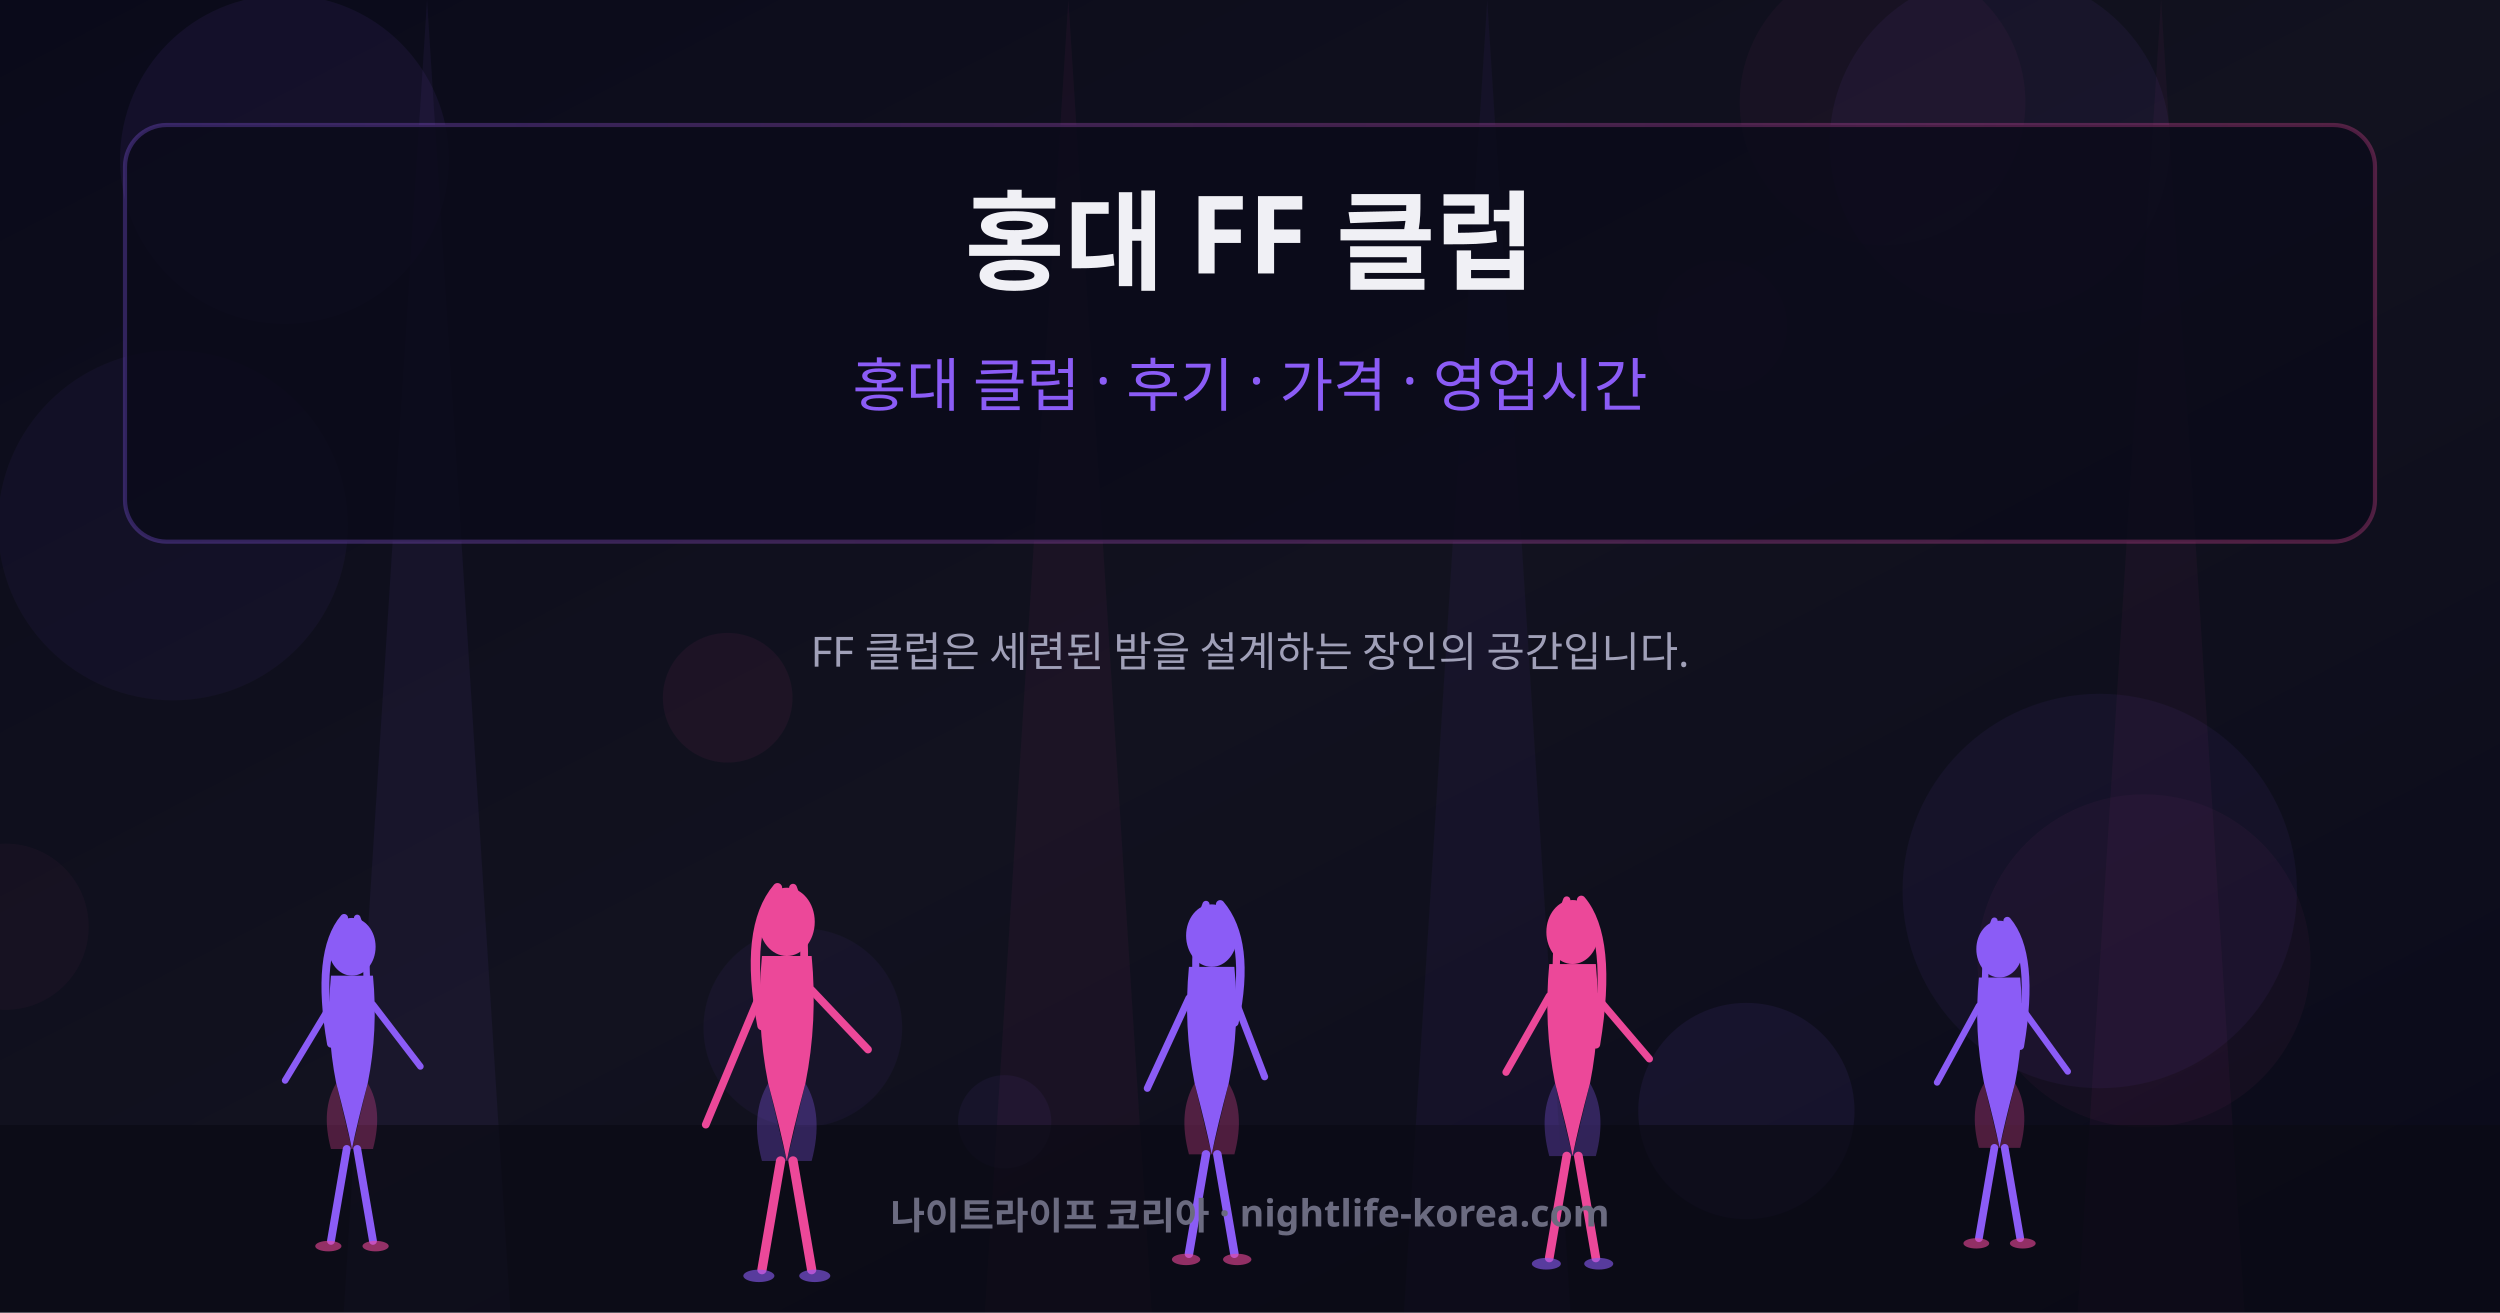
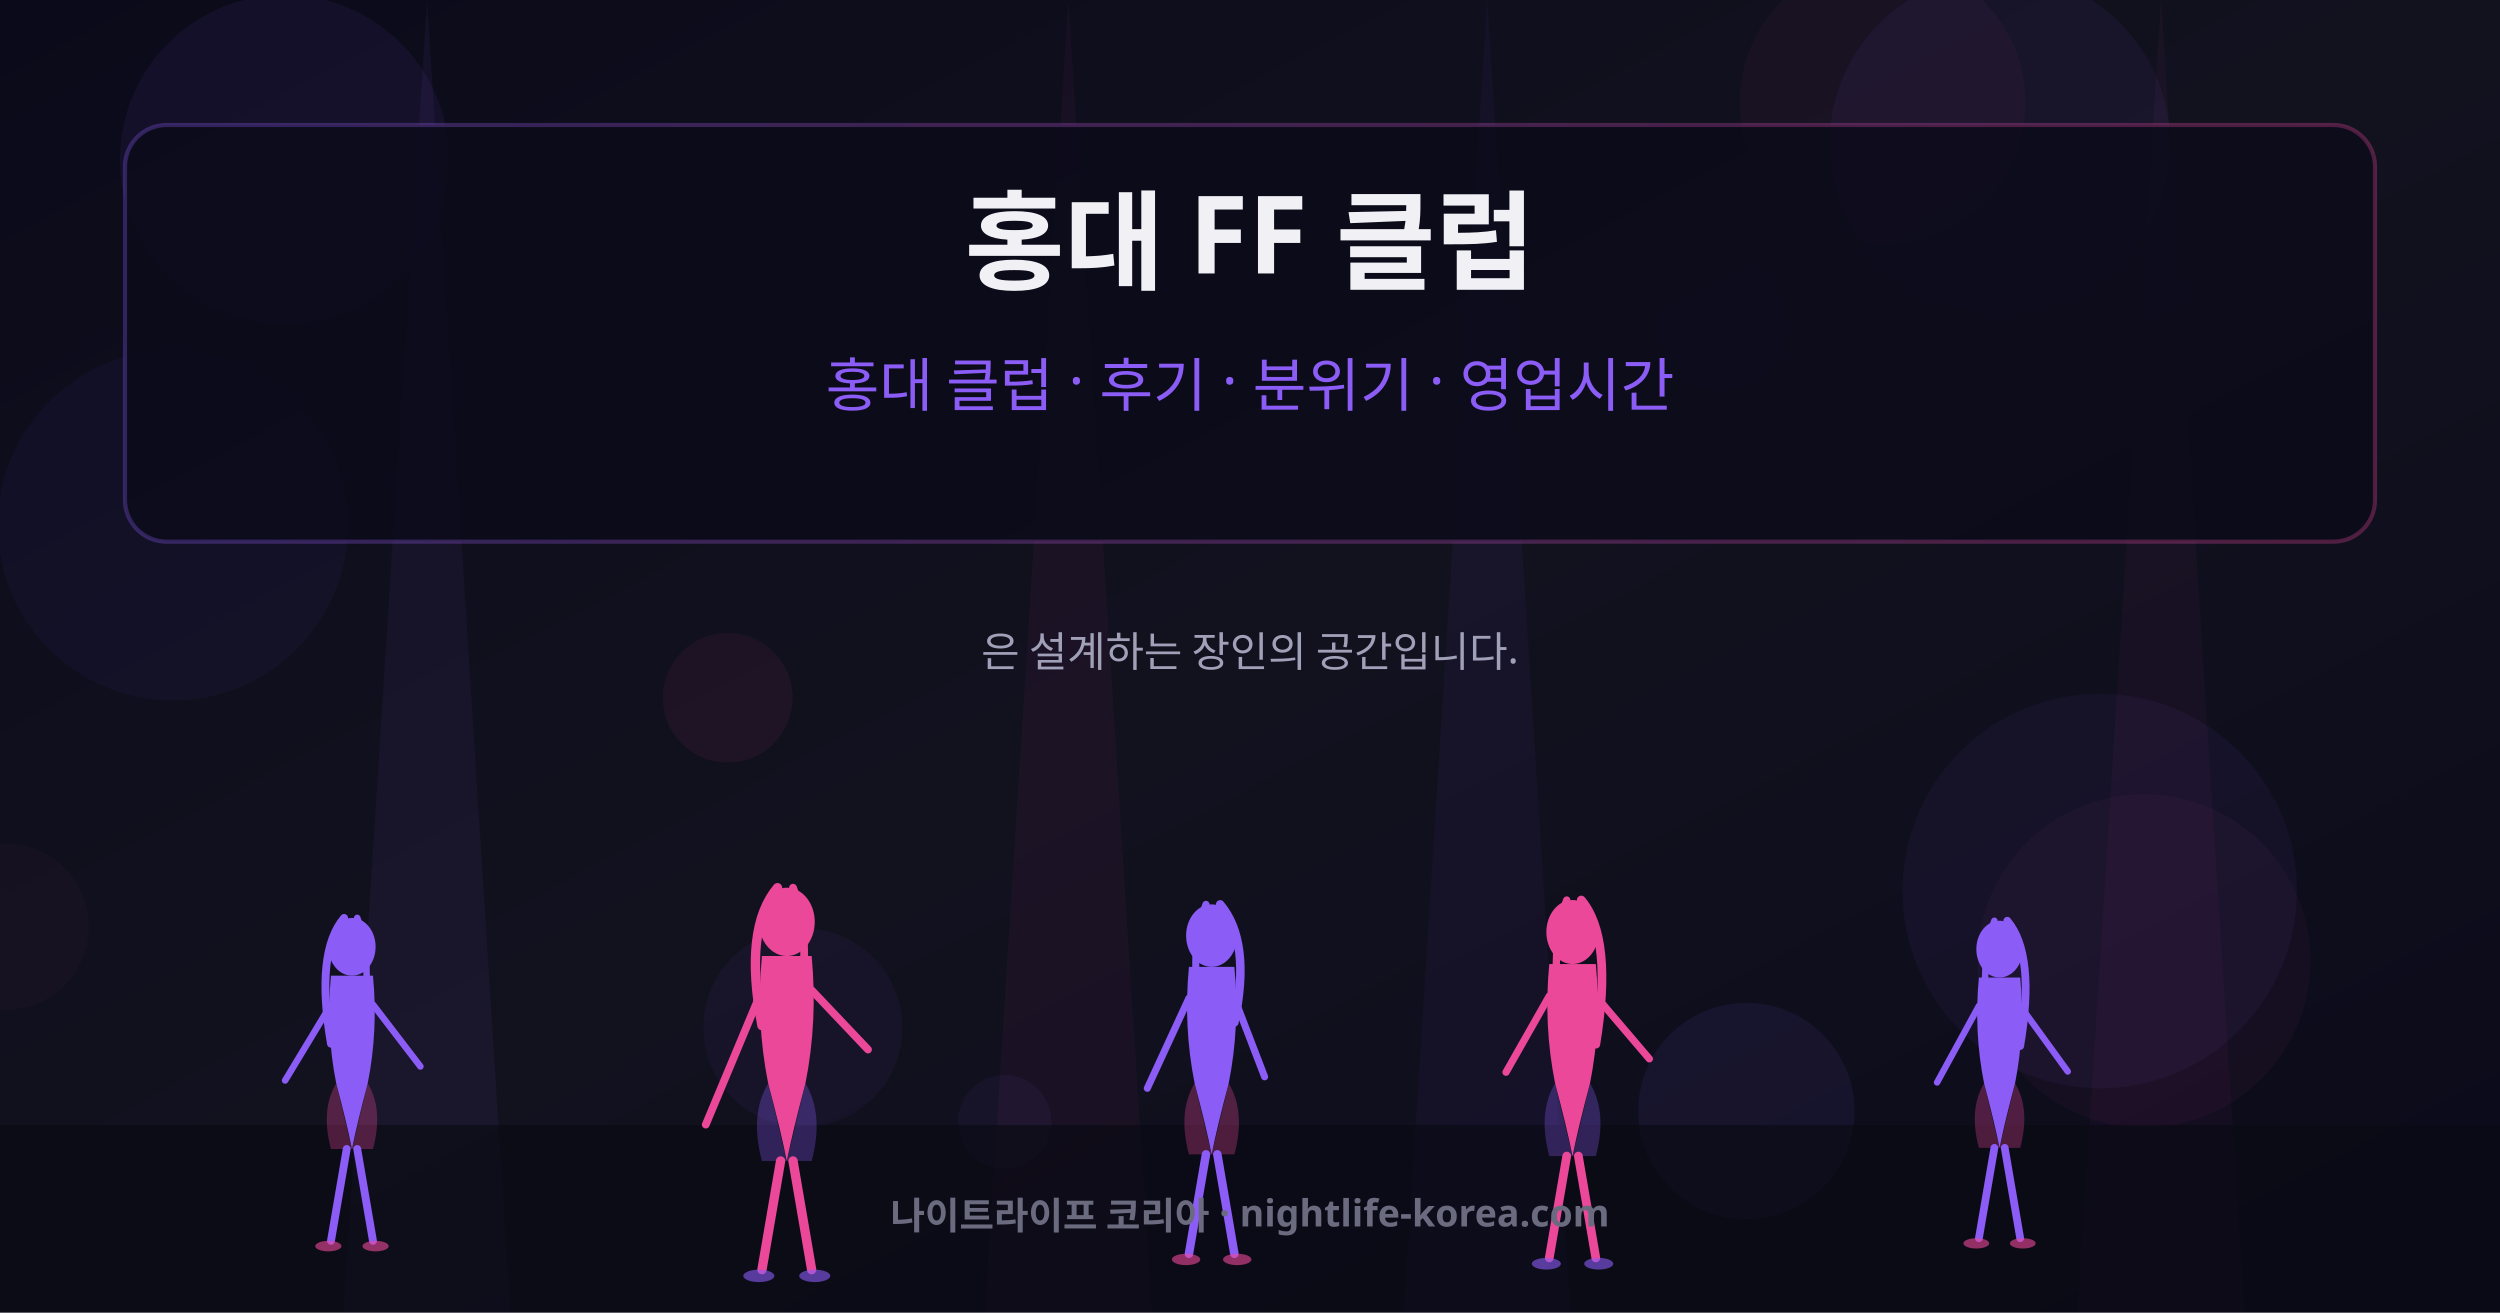
<svg xmlns="http://www.w3.org/2000/svg" viewBox="0 0 1200 630" width="1200" height="630">
  <defs>
    <linearGradient id="ogbg" x1="0%" y1="0%" x2="100%" y2="100%">
      <stop offset="0%" style="stop-color:#0a0a1a" />
      <stop offset="50%" style="stop-color:#12121f" />
      <stop offset="100%" style="stop-color:#0a0a1a" />
    </linearGradient>
    <linearGradient id="ogtxt" x1="0%" y1="0%" x2="100%" y2="0%">
      <stop offset="0%" style="stop-color:#8b5cf6" />
      <stop offset="100%" style="stop-color:#ec4899" />
    </linearGradient>
  </defs>
  <rect width="1200" height="630" fill="url(#ogbg)" />
  <polygon points="204.977,0 164.977,630 244.977,630" fill="#8b5cf6" opacity="0.066" />
  <polygon points="512.814,0 472.814,630 552.814,630" fill="#ec4899" opacity="0.05" />
  <polygon points="713.874,0 673.874,630 753.874,630" fill="#8b5cf6" opacity="0.048" />
  <polygon points="1037.322,0 997.322,630 1077.322,630" fill="#ec4899" opacity="0.043" />
  <circle cx="136.567" cy="76.507" r="78.919" fill="#8b5cf6" opacity="0.074" />
  <circle cx="385.357" cy="493.32" r="47.693" fill="#8b5cf6" opacity="0.047" />
  <circle cx="826.534" cy="156.404" r="31.371" fill="#ec4899" opacity="0.049" />
  <circle cx="349.293" cy="334.917" r="31.119" fill="#ec4899" opacity="0.06" />
  <circle cx="1029.109" cy="461.209" r="79.917" fill="#ec4899" opacity="0.042" />
  <circle cx="2.684" cy="444.821" r="39.855" fill="#ec4899" opacity="0.036" />
  <circle cx="82.983" cy="252.164" r="84.003" fill="#8b5cf6" opacity="0.044" />
  <circle cx="838.264" cy="533.29" r="51.904" fill="#8b5cf6" opacity="0.077" />
  <circle cx="903.629" cy="49.152" r="68.555" fill="#ec4899" opacity="0.041" />
  <circle cx="959.905" cy="68.979" r="81.718" fill="#8b5cf6" opacity="0.06" />
  <circle cx="482.241" cy="538.457" r="22.394" fill="#8b5cf6" opacity="0.055" />
  <circle cx="1007.872" cy="427.678" r="94.652" fill="#8b5cf6" opacity="0.057" />
  <rect x="0" y="540" width="1200" height="90" fill="#0a0a14" opacity="0.7" />
  <g transform="translate(168.9462,520) scale(1.260285)">
    <ellipse cx="0" cy="-52" rx="9" ry="11" fill="#8b5cf6" />
    <path d="M-3,-63 Q-14,-50 -8,-15.091" stroke="#8b5cf6" stroke-width="3" fill="none" stroke-linecap="round" />
    <path d="M2,-63 Q8,-48 4,-18.091" stroke="#8b5cf6" stroke-width="2.5" fill="none" stroke-linecap="round" />
    <path d="M-8,-41 Q-10,-20 -6,0 Q-2,15 0,25 Q2,15 6,0 Q10,-20 8,-41 Z" fill="#8b5cf6" />
    <path d="M-6,0 Q-12,10 -8,25 L0,25 Z" fill="#ec4899" opacity="0.3" />
    <path d="M6,0 Q12,10 8,25 L0,25 Z" fill="#ec4899" opacity="0.3" />
    <line x1="-2" y1="25" x2="-8" y2="60" stroke="#8b5cf6" stroke-width="3" stroke-linecap="round" />
    <line x1="2" y1="25" x2="8" y2="60" stroke="#8b5cf6" stroke-width="3" stroke-linecap="round" />
    <ellipse cx="-9" cy="62" rx="5" ry="2" fill="#ec4899" opacity="0.6" />
    <ellipse cx="9" cy="62" rx="5" ry="2" fill="#ec4899" opacity="0.6" />
    <line x1="-8" y1="-30" x2="-25.465" y2="-1.098" stroke="#8b5cf6" stroke-width="2.5" stroke-linecap="round" />
    <line x1="8" y1="-30" x2="26.054" y2="-6.433" stroke="#8b5cf6" stroke-width="2.5" stroke-linecap="round" />
  </g>
  <g transform="translate(377.6657,520) scale(1.490553)">
    <ellipse cx="0" cy="-52" rx="9" ry="11" fill="#ec4899" />
    <path d="M-3,-63 Q-14,-50 -8,-18.579" stroke="#ec4899" stroke-width="3" fill="none" stroke-linecap="round" />
    <path d="M2,-63 Q8,-48 4,-21.579" stroke="#ec4899" stroke-width="2.5" fill="none" stroke-linecap="round" />
    <path d="M-8,-41 Q-10,-20 -6,0 Q-2,15 0,25 Q2,15 6,0 Q10,-20 8,-41 Z" fill="#ec4899" />
    <path d="M-6,0 Q-12,10 -8,25 L0,25 Z" fill="#8b5cf6" opacity="0.3" />
    <path d="M6,0 Q12,10 8,25 L0,25 Z" fill="#8b5cf6" opacity="0.3" />
    <line x1="-2" y1="25" x2="-8" y2="60" stroke="#ec4899" stroke-width="3" stroke-linecap="round" />
    <line x1="2" y1="25" x2="8" y2="60" stroke="#ec4899" stroke-width="3" stroke-linecap="round" />
    <ellipse cx="-9" cy="62" rx="5" ry="2" fill="#8b5cf6" opacity="0.6" />
    <ellipse cx="9" cy="62" rx="5" ry="2" fill="#8b5cf6" opacity="0.6" />
    <line x1="-8" y1="-30" x2="-26.095" y2="13.295" stroke="#ec4899" stroke-width="2.5" stroke-linecap="round" />
    <line x1="8" y1="-30" x2="26.145" y2="-10.88" stroke="#ec4899" stroke-width="2.5" stroke-linecap="round" />
  </g>
  <g transform="translate(581.5962,520) scale(1.363457)">
    <ellipse cx="0" cy="-52" rx="9" ry="11" fill="#8b5cf6" />
    <path d="M3,-63 Q14,-50 8,-21.441" stroke="#8b5cf6" stroke-width="3" fill="none" stroke-linecap="round" />
    <path d="M-2,-63 Q-8,-48 -4,-24.441" stroke="#8b5cf6" stroke-width="2.5" fill="none" stroke-linecap="round" />
    <path d="M-8,-41 Q-10,-20 -6,0 Q-2,15 0,25 Q2,15 6,0 Q10,-20 8,-41 Z" fill="#8b5cf6" />
    <path d="M-6,0 Q-12,10 -8,25 L0,25 Z" fill="#ec4899" opacity="0.3" />
    <path d="M6,0 Q12,10 8,25 L0,25 Z" fill="#ec4899" opacity="0.3" />
    <line x1="-2" y1="25" x2="-8" y2="60" stroke="#8b5cf6" stroke-width="3" stroke-linecap="round" />
    <line x1="2" y1="25" x2="8" y2="60" stroke="#8b5cf6" stroke-width="3" stroke-linecap="round" />
    <ellipse cx="-9" cy="62" rx="5" ry="2" fill="#ec4899" opacity="0.6" />
    <ellipse cx="9" cy="62" rx="5" ry="2" fill="#ec4899" opacity="0.6" />
    <line x1="-8" y1="-30" x2="-22.651" y2="1.745" stroke="#8b5cf6" stroke-width="2.5" stroke-linecap="round" />
    <line x1="8" y1="-30" x2="18.644" y2="-2.308" stroke="#8b5cf6" stroke-width="2.5" stroke-linecap="round" />
  </g>
  <g transform="translate(754.8212,520) scale(1.396663)">
    <ellipse cx="0" cy="-52" rx="9" ry="11" fill="#ec4899" />
    <path d="M3,-63 Q14,-50 8,-13.448" stroke="#ec4899" stroke-width="3" fill="none" stroke-linecap="round" />
    <path d="M-2,-63 Q-8,-48 -4,-16.448" stroke="#ec4899" stroke-width="2.5" fill="none" stroke-linecap="round" />
    <path d="M-8,-41 Q-10,-20 -6,0 Q-2,15 0,25 Q2,15 6,0 Q10,-20 8,-41 Z" fill="#ec4899" />
    <path d="M-6,0 Q-12,10 -8,25 L0,25 Z" fill="#8b5cf6" opacity="0.3" />
    <path d="M6,0 Q12,10 8,25 L0,25 Z" fill="#8b5cf6" opacity="0.3" />
    <line x1="-2" y1="25" x2="-8" y2="60" stroke="#ec4899" stroke-width="3" stroke-linecap="round" />
    <line x1="2" y1="25" x2="8" y2="60" stroke="#ec4899" stroke-width="3" stroke-linecap="round" />
    <ellipse cx="-9" cy="62" rx="5" ry="2" fill="#8b5cf6" opacity="0.6" />
    <ellipse cx="9" cy="62" rx="5" ry="2" fill="#8b5cf6" opacity="0.6" />
    <line x1="-8" y1="-30" x2="-22.861" y2="-3.824" stroke="#ec4899" stroke-width="2.5" stroke-linecap="round" />
    <line x1="8" y1="-30" x2="26.396" y2="-8.418" stroke="#ec4899" stroke-width="2.5" stroke-linecap="round" />
  </g>
  <g transform="translate(959.7846,520) scale(1.238877)">
    <ellipse cx="0" cy="-52" rx="9" ry="11" fill="#8b5cf6" />
    <path d="M3,-63 Q14,-50 8,-14.442" stroke="#8b5cf6" stroke-width="3" fill="none" stroke-linecap="round" />
    <path d="M-2,-63 Q-8,-48 -4,-17.442" stroke="#8b5cf6" stroke-width="2.5" fill="none" stroke-linecap="round" />
    <path d="M-8,-41 Q-10,-20 -6,0 Q-2,15 0,25 Q2,15 6,0 Q10,-20 8,-41 Z" fill="#8b5cf6" />
    <path d="M-6,0 Q-12,10 -8,25 L0,25 Z" fill="#ec4899" opacity="0.3" />
    <path d="M6,0 Q12,10 8,25 L0,25 Z" fill="#ec4899" opacity="0.3" />
    <line x1="-2" y1="25" x2="-8" y2="60" stroke="#8b5cf6" stroke-width="3" stroke-linecap="round" />
    <line x1="2" y1="25" x2="8" y2="60" stroke="#8b5cf6" stroke-width="3" stroke-linecap="round" />
    <ellipse cx="-9" cy="62" rx="5" ry="2" fill="#ec4899" opacity="0.6" />
    <ellipse cx="9" cy="62" rx="5" ry="2" fill="#ec4899" opacity="0.6" />
    <line x1="-8" y1="-30" x2="-24.211" y2="-0.343" stroke="#8b5cf6" stroke-width="2.5" stroke-linecap="round" />
    <line x1="8" y1="-30" x2="26.425" y2="-4.591" stroke="#8b5cf6" stroke-width="2.5" stroke-linecap="round" />
  </g>
  <rect x="60" y="60" width="1080" height="200" rx="20" fill="#0a0a1a" opacity="0.85" />
  <rect x="60" y="60" width="1080" height="200" rx="20" fill="none" stroke="url(#ogtxt)" stroke-width="2" opacity="0.3" />
  <text x="600" y="135" text-anchor="middle" font-family="'Noto Sans KR',sans-serif" font-size="52" font-weight="800" fill="#f0f0f5">홍대 FF 클럽</text>
-   <text x="600" y="195" text-anchor="middle" font-family="'Noto Sans KR',sans-serif" font-size="28" font-weight="500" fill="#8b5cf6">홍대 클럽 · 후기 · 가격 · 영업시간</text>
+   <text x="600" y="195" text-anchor="middle" font-family="'Noto Sans KR',sans-serif" font-size="28" font-weight="500" fill="#8b5cf6">홍대 클럽 · 후기 · 분위기 · 영업시간</text>
  <rect x="60" y="290" width="auto" height="40" rx="20" fill="#8b5cf6" opacity="0.15" />
-   <text x="600" y="320" text-anchor="middle" font-family="'Noto Sans KR',sans-serif" font-size="20" fill="#a0a0b8">FF 클럽은 세련된 밤을 설계하는 장인의 공간입니다.</text>
+   <text x="600" y="320" text-anchor="middle" font-family="'Noto Sans KR',sans-serif" font-size="20" fill="#a0a0b8">은 설계하는 장인의 공간입니다.</text>
  <text x="600" y="590" text-anchor="middle" font-family="'Noto Sans KR',sans-serif" font-size="18" font-weight="600" fill="#6b6b80">나이트라이프 코리아 · nightlife-korea.com</text>
</svg>
